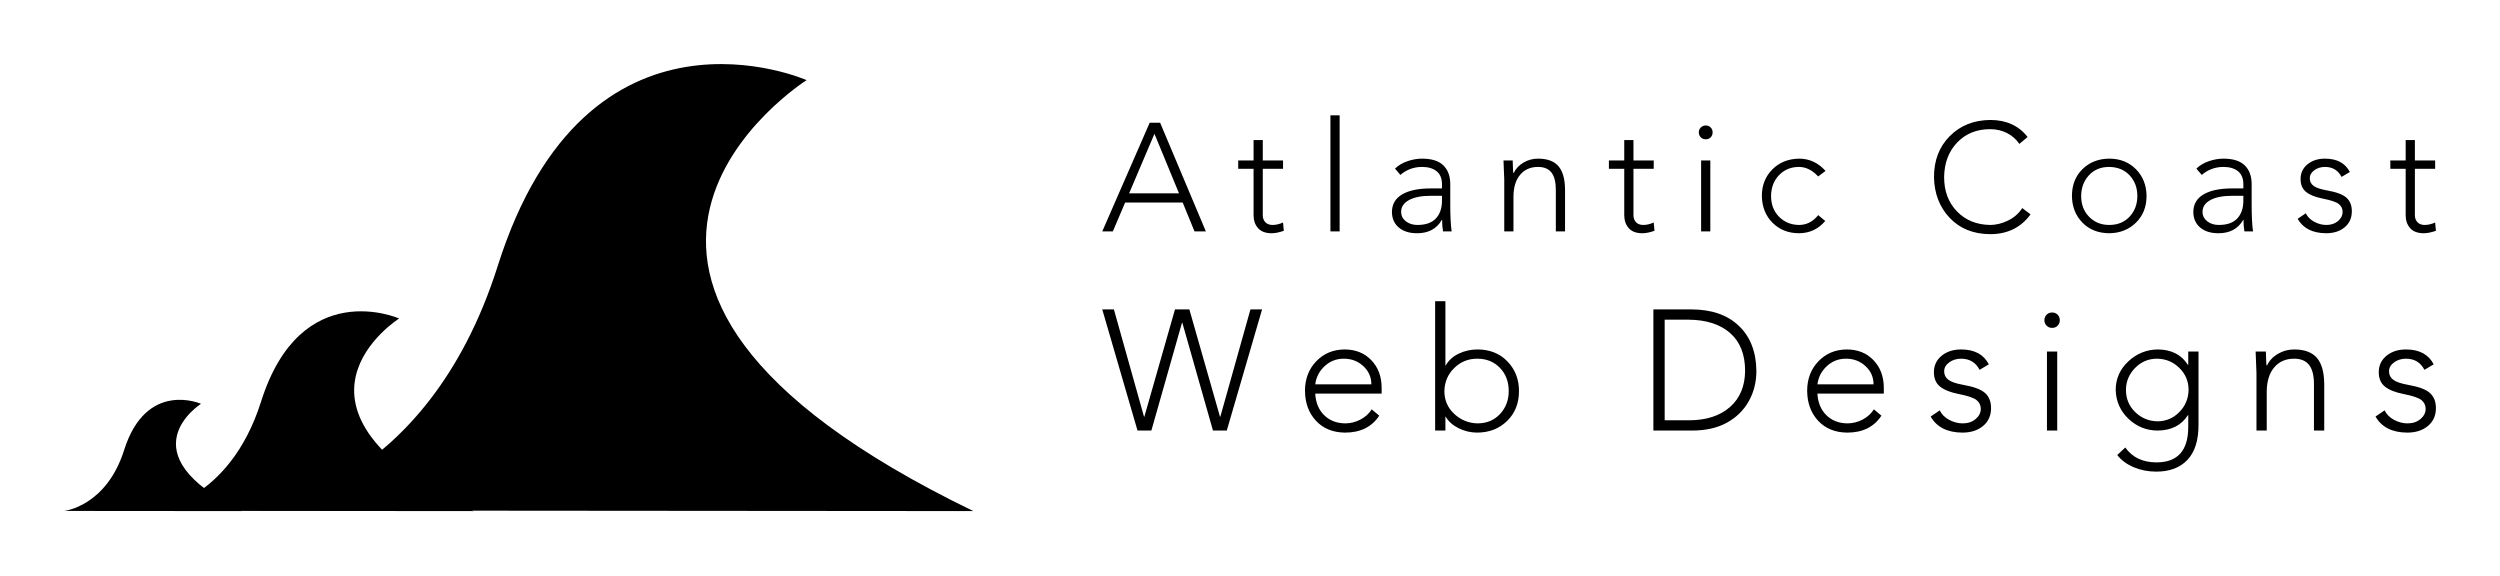
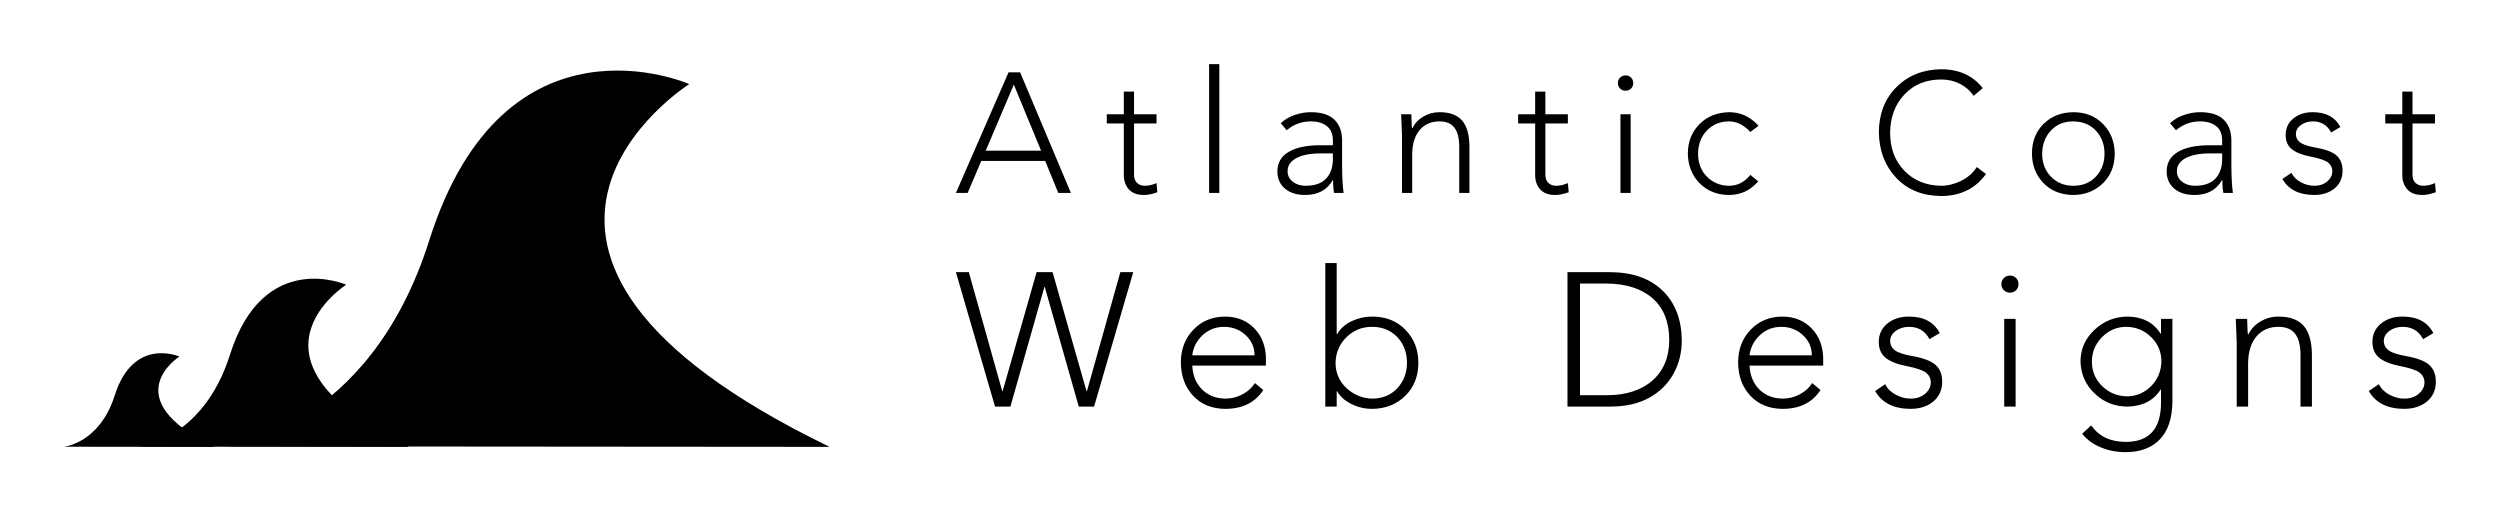
- <svg xmlns="http://www.w3.org/2000/svg" version="1.1" width="3162.115" height="727.521" viewBox="0 0 3162.115 727.521">
-   <g transform="scale(8.10574) translate(10, 10)">
-     <defs id="SvgjsDefs21609">
-       <linearGradient id="SvgjsLinearGradient21616">
-         <stop id="SvgjsStop21617" stop-color="#2d388a" offset="0" />
-         <stop id="SvgjsStop21618" stop-color="#00aeef" offset="1" />
+ <svg xmlns="http://www.w3.org/2000/svg" version="1.1" width="3162.302" height="649.449" viewBox="0 0 3162.302 649.449">
+   <g transform="scale(8.115087) translate(10, 10)">
+     <defs id="SvgjsDefs25599">
+       <linearGradient id="SvgjsLinearGradient25606">
+         <stop id="SvgjsStop25607" stop-color="#2d388a" offset="0" />
+         <stop id="SvgjsStop25608" stop-color="#00aeef" offset="1" />
      </linearGradient>
    </defs>
-     <g id="SvgjsG21610" featureKey="mugSzh-0" transform="matrix(1.568178,0,0,1.568178,-7.840891,-36.06683)" fill="#000">
+     <g id="SvgjsG25600" featureKey="mugSzh-0" transform="matrix(1.318695,0,0,1.318695,-6.593477,-29.32892)" fill="#000">
      <path d="M24.152,67.419c0,0,16.858-1.746,24.003-24.345c8.891-28.124,30.73-18.478,30.73-18.478s-31.22,19.741,16.597,42.883  L24.152,67.419z" />
      <path d="M13.877,67.452c0,0,7.535-0.779,10.728-10.88c3.974-12.569,13.734-8.258,13.734-8.258s-13.953,8.823,7.418,19.166  L13.877,67.452z" />
      <path d="M5,67.464c0,0,4.196-0.434,5.975-6.06c2.213-7.001,7.649-4.6,7.649-4.6s-7.771,4.914,4.131,10.675L5,67.464z" />
    </g>
-     <g id="SvgjsG21611" featureKey="PPkF4s-0" transform="matrix(1.197662,0,0,1.197662,161.8802,2.15541)" fill="#000">
+     <g id="SvgjsG25601" featureKey="PPkF4s-0" transform="matrix(1.327574,0,0,1.327574,138.8672,-6.478559)" fill="#000">
      <path d="M3.6 15.04 l6.5 0 l-3.2 -7.76 z M7.64 5.84 l5.96 14.16 l-1.48 0 l-1.54 -3.76 l-7.5 0 l-1.6 3.76 l-1.38 0 l6.18 -14.16 l1.36 0 z M19.814 8.1 l1.2 0 l0 2.66 l2.64 0 l0 1.08 l-2.64 0 l0 6.04 q0 0.58 0.34 0.93 t0.94 0.35 q0.66 0 1.36 -0.32 l0.1 1.08 q-0.9 0.32 -1.58 0.32 q-1.18 0 -1.77 -0.66 t-0.59 -1.7 l0 -6.04 l-2 0 l0 -1.08 l2 0 l0 -2.66 z M29.828 4.88 l1.2 0 l0 15.12 l-1.2 0 l0 -15.12 z M39.042 17.44 q0 0.76 0.61 1.24 t1.51 0.48 q1.62 0 2.41 -0.85 t0.79 -2.31 l0 -0.64 l-1.44 0 q-1.84 0 -2.86 0.56 t-1.02 1.52 z M41.762 10.52 q1.86 0 2.76 0.86 t0.92 2.4 l0 2.74 q0 2.24 0.18 3.48 l-1.12 0 q-0.12 -0.62 -0.12 -1.5 l-0.04 0 q-1 1.74 -3.22 1.74 q-1.5 0 -2.38 -0.74 t-0.9 -2 q0 -1.54 1.33 -2.32 t3.71 -0.78 l1.48 0 l0 -0.54 q0 -1.14 -0.7 -1.7 t-1.9 -0.56 q-1.6 0 -2.82 1.04 l-0.7 -0.82 q0.66 -0.64 1.63 -0.97 t1.89 -0.33 z M56.876 10.52 q1.8 0 2.65 0.97 t0.87 3.05 l0 5.46 l-1.2 0 l0 -5.4 q0 -1.54 -0.57 -2.27 t-1.75 -0.73 q-1.46 0 -2.32 1.01 t-0.88 2.81 l0 4.58 l-1.2 0 l0 -6.74 q-0.02 -0.58 -0.1 -2.5 l1.2 0 q0.04 1.58 0.08 1.62 l0.06 0 q0.4 -0.84 1.27 -1.35 t1.89 -0.51 z M68.11 8.1 l1.2 0 l0 2.66 l2.64 0 l0 1.08 l-2.64 0 l0 6.04 q0 0.58 0.34 0.93 t0.94 0.35 q0.66 0 1.36 -0.32 l0.1 1.08 q-0.9 0.32 -1.58 0.32 q-1.18 0 -1.77 -0.66 t-0.59 -1.7 l0 -6.04 l-2 0 l0 -1.08 l2 0 l0 -2.66 z M78.124 10.76 l1.2 0 l0 9.24 l-1.2 0 l0 -9.24 z M78.724 6.2 q0.4 0 0.65 0.26 t0.25 0.64 t-0.25 0.64 t-0.65 0.26 q-0.38 0 -0.64 -0.26 t-0.26 -0.64 t0.26 -0.64 t0.64 -0.26 z M90.898 10.52 q2 0 3.44 1.6 l-0.96 0.72 q-1.16 -1.24 -2.5 -1.24 q-1.56 0 -2.59 1.06 t-1.05 2.72 q0 1.66 1.04 2.71 t2.6 1.07 q1.48 0 2.5 -1.28 l0.92 0.76 q-1.34 1.58 -3.4 1.6 q-2.1 0 -3.46 -1.36 t-1.4 -3.5 q0 -2.06 1.35 -3.44 t3.51 -1.42 z M115.786 5.48 q3.14 0 4.88 2.22 l-1.08 0.9 q-0.6 -0.9 -1.6 -1.41 t-2.2 -0.51 q-2.64 0 -4.3 1.74 t-1.7 4.5 q0 2.74 1.67 4.47 t4.33 1.77 q1.14 0 2.32 -0.57 t1.86 -1.63 l1.08 0.82 q-1.88 2.58 -5.26 2.58 q-3.28 -0.02 -5.27 -2.12 t-2.05 -5.32 q0 -3.26 2.05 -5.33 t5.27 -2.11 z M127.64 15.38 q0 1.66 1.04 2.72 t2.62 1.06 q1.64 0 2.65 -1.08 t1.01 -2.7 q0 -1.6 -1 -2.68 t-2.68 -1.1 q-1.62 0 -2.62 1.08 t-1.02 2.7 z M131.3 10.52 q2.12 0 3.48 1.38 t1.38 3.48 q0 2.14 -1.39 3.49 t-3.47 1.37 q-2.18 -0.02 -3.51 -1.4 t-1.35 -3.46 q0 -2.14 1.37 -3.49 t3.49 -1.37 z M143.454 17.44 q0 0.76 0.61 1.24 t1.51 0.48 q1.62 0 2.41 -0.85 t0.79 -2.31 l0 -0.64 l-1.44 0 q-1.84 0 -2.86 0.56 t-1.02 1.52 z M146.174 10.52 q1.86 0 2.76 0.86 t0.92 2.4 l0 2.74 q0 2.24 0.18 3.48 l-1.12 0 q-0.12 -0.62 -0.12 -1.5 l-0.04 0 q-1 1.74 -3.22 1.74 q-1.5 0 -2.38 -0.74 t-0.9 -2 q0 -1.54 1.33 -2.32 t3.71 -0.78 l1.48 0 l0 -0.54 q0 -1.14 -0.7 -1.7 t-1.9 -0.56 q-1.6 0 -2.82 1.04 l-0.7 -0.82 q0.66 -0.64 1.63 -0.97 t1.89 -0.33 z M159.408 10.52 q2.34 0 3.24 1.74 l-1.08 0.64 q-0.68 -1.3 -2.16 -1.3 q-0.8 0 -1.39 0.43 t-0.59 1.05 t0.5 0.99 t1.74 0.59 q1.84 0.32 2.54 0.95 t0.7 1.77 q0 1.3 -0.93 2.08 t-2.43 0.78 q-2.64 -0.02 -3.7 -1.88 l1.06 -0.72 q0.34 0.7 1.11 1.11 t1.57 0.41 q0.92 0 1.52 -0.51 t0.6 -1.19 q0 -0.62 -0.49 -1.02 t-2.13 -0.72 q-1.42 -0.28 -2.14 -0.86 t-0.72 -1.68 q0 -1.18 0.9 -1.92 t2.28 -0.74 z M169.922 8.1 l1.2 0 l0 2.66 l2.64 0 l0 1.08 l-2.64 0 l0 6.04 q0 0.58 0.34 0.93 t0.94 0.35 q0.66 0 1.36 -0.32 l0.1 1.08 q-0.9 0.32 -1.58 0.32 q-1.18 0 -1.77 -0.66 t-0.59 -1.7 l0 -6.04 l-2 0 l0 -1.08 l2 0 l0 -2.66 z" />
    </g>
-     <g id="SvgjsG21612" featureKey="PPkF4s-1" transform="matrix(1.335053,0,0,1.335053,161.8665,30.48494)" fill="#000">
+     <g id="SvgjsG25602" featureKey="PPkF4s-1" transform="matrix(1.479868,0,0,1.479868,138.852,23.77824)" fill="#000">
      <path d="M1.46 5.84 l3.52 12.54 l0.04 0 l3.58 -12.54 l1.68 0 l3.58 12.54 l0.04 0 l3.52 -12.54 l1.36 0 l-4.12 14.14 l-0.02 0.02 l-1.6 0 l-3.58 -12.6 l-0.04 0 l-3.58 12.6 l-1.62 0 l-4.12 -14.16 l1.36 0 z M31.554 14.6 q0 -1.26 -0.94 -2.13 t-2.28 -0.87 q-1.3 0 -2.24 0.87 t-1.1 2.13 l6.56 0 z M28.414 10.52 q1.92 0 3.12 1.24 t1.22 3.2 l0 0.72 l-7.76 0 q0.08 1.56 1.03 2.51 t2.47 0.97 q0.94 0 1.79 -0.45 t1.31 -1.19 l0.88 0.74 q-1.3 1.98 -4 1.98 q-2.12 -0.02 -3.39 -1.38 t-1.29 -3.5 q0 -2.08 1.31 -3.45 t3.31 -1.39 z M40.088 15.38 q0 1.6 1.15 2.67 t2.71 1.11 q1.62 0 2.64 -1.09 t1.02 -2.69 q0 -1.64 -1.03 -2.71 t-2.65 -1.07 q-1.58 0 -2.69 1.09 t-1.15 2.69 z M39.008 4.88 l1.2 0 l0 7.5 l0.04 0 q0.52 -0.9 1.54 -1.38 t2.16 -0.48 q2.16 0 3.51 1.4 t1.35 3.46 q0 2.14 -1.38 3.49 t-3.48 1.37 q-1.18 0 -2.21 -0.52 t-1.49 -1.34 l-0.04 0 l0 1.62 l-1.2 0 l0 -15.12 z M68.656 18.8 q3.04 0 4.8 -1.54 t1.78 -4.24 q0 -2.88 -1.75 -4.42 t-4.89 -1.56 l-2.76 0 l0 11.76 l2.82 0 z M68.936 5.84 q3.56 0 5.57 1.92 t2.05 5.26 q0 1.96 -0.89 3.55 t-2.56 2.51 t-4.09 0.92 l-4.5 0 l0 -14.16 l4.42 0 z M90.25 14.6 q0 -1.26 -0.94 -2.13 t-2.28 -0.87 q-1.3 0 -2.24 0.87 t-1.1 2.13 l6.56 0 z M87.11 10.52 q1.92 0 3.12 1.24 t1.22 3.2 l0 0.72 l-7.76 0 q0.08 1.56 1.03 2.51 t2.47 0.97 q0.94 0 1.79 -0.45 t1.31 -1.19 l0.88 0.74 q-1.3 1.98 -4 1.98 q-2.12 -0.02 -3.39 -1.38 t-1.29 -3.5 q0 -2.08 1.31 -3.45 t3.31 -1.39 z M100.484 10.52 q2.34 0 3.24 1.74 l-1.08 0.64 q-0.68 -1.3 -2.16 -1.3 q-0.8 0 -1.39 0.43 t-0.59 1.05 t0.5 0.99 t1.74 0.59 q1.84 0.32 2.54 0.95 t0.7 1.77 q0 1.3 -0.93 2.08 t-2.43 0.78 q-2.64 -0.02 -3.7 -1.88 l1.06 -0.72 q0.34 0.7 1.11 1.11 t1.57 0.41 q0.92 0 1.52 -0.51 t0.6 -1.19 q0 -0.62 -0.49 -1.02 t-2.13 -0.72 q-1.42 -0.28 -2.14 -0.86 t-0.72 -1.68 q0 -1.18 0.9 -1.92 t2.28 -0.74 z M110.518 10.76 l1.2 0 l0 9.24 l-1.2 0 l0 -9.24 z M111.118 6.2 q0.4 0 0.65 0.26 t0.25 0.64 t-0.25 0.64 t-0.65 0.26 q-0.38 0 -0.64 -0.26 t-0.26 -0.64 t0.26 -0.64 t0.64 -0.26 z M119.752 15.26 q0 1.52 1.07 2.57 t2.59 1.09 q1.5 0 2.56 -1.06 t1.1 -2.6 q0 -1.52 -1.08 -2.58 t-2.6 -1.08 q-1.52 0 -2.58 1.09 t-1.06 2.57 z M123.492 10.52 q2.36 0.02 3.5 1.8 l0.04 0 l0 -1.56 l1.2 0 l0 8.6 q0 2.7 -1.3 4.07 t-3.64 1.37 q-1.4 0 -2.62 -0.51 t-1.94 -1.43 l0.94 -0.88 q1.24 1.74 3.64 1.74 q3.72 0 3.72 -4.14 l0 -1.38 l-0.04 0 q-1.12 1.76 -3.5 1.8 q-2 0 -3.44 -1.37 t-1.5 -3.37 q0 -1.96 1.47 -3.34 t3.47 -1.4 z M139.406 10.52 q1.8 0 2.65 0.97 t0.87 3.05 l0 5.46 l-1.2 0 l0 -5.4 q0 -1.54 -0.57 -2.27 t-1.75 -0.73 q-1.46 0 -2.32 1.01 t-0.88 2.81 l0 4.58 l-1.2 0 l0 -6.74 q-0.02 -0.58 -0.1 -2.5 l1.2 0 q0.04 1.58 0.08 1.62 l0.06 0 q0.4 -0.84 1.27 -1.35 t1.89 -0.51 z M152.48 10.52 q2.34 0 3.24 1.74 l-1.08 0.64 q-0.68 -1.3 -2.16 -1.3 q-0.8 0 -1.39 0.43 t-0.59 1.05 t0.5 0.99 t1.74 0.59 q1.84 0.32 2.54 0.95 t0.7 1.77 q0 1.3 -0.93 2.08 t-2.43 0.78 q-2.64 -0.02 -3.7 -1.88 l1.06 -0.72 q0.34 0.7 1.11 1.11 t1.57 0.41 q0.92 0 1.52 -0.51 t0.6 -1.19 q0 -0.62 -0.49 -1.02 t-2.13 -0.72 q-1.42 -0.28 -2.14 -0.86 t-0.72 -1.68 q0 -1.18 0.9 -1.92 t2.28 -0.74 z" />
    </g>
  </g>
</svg>
